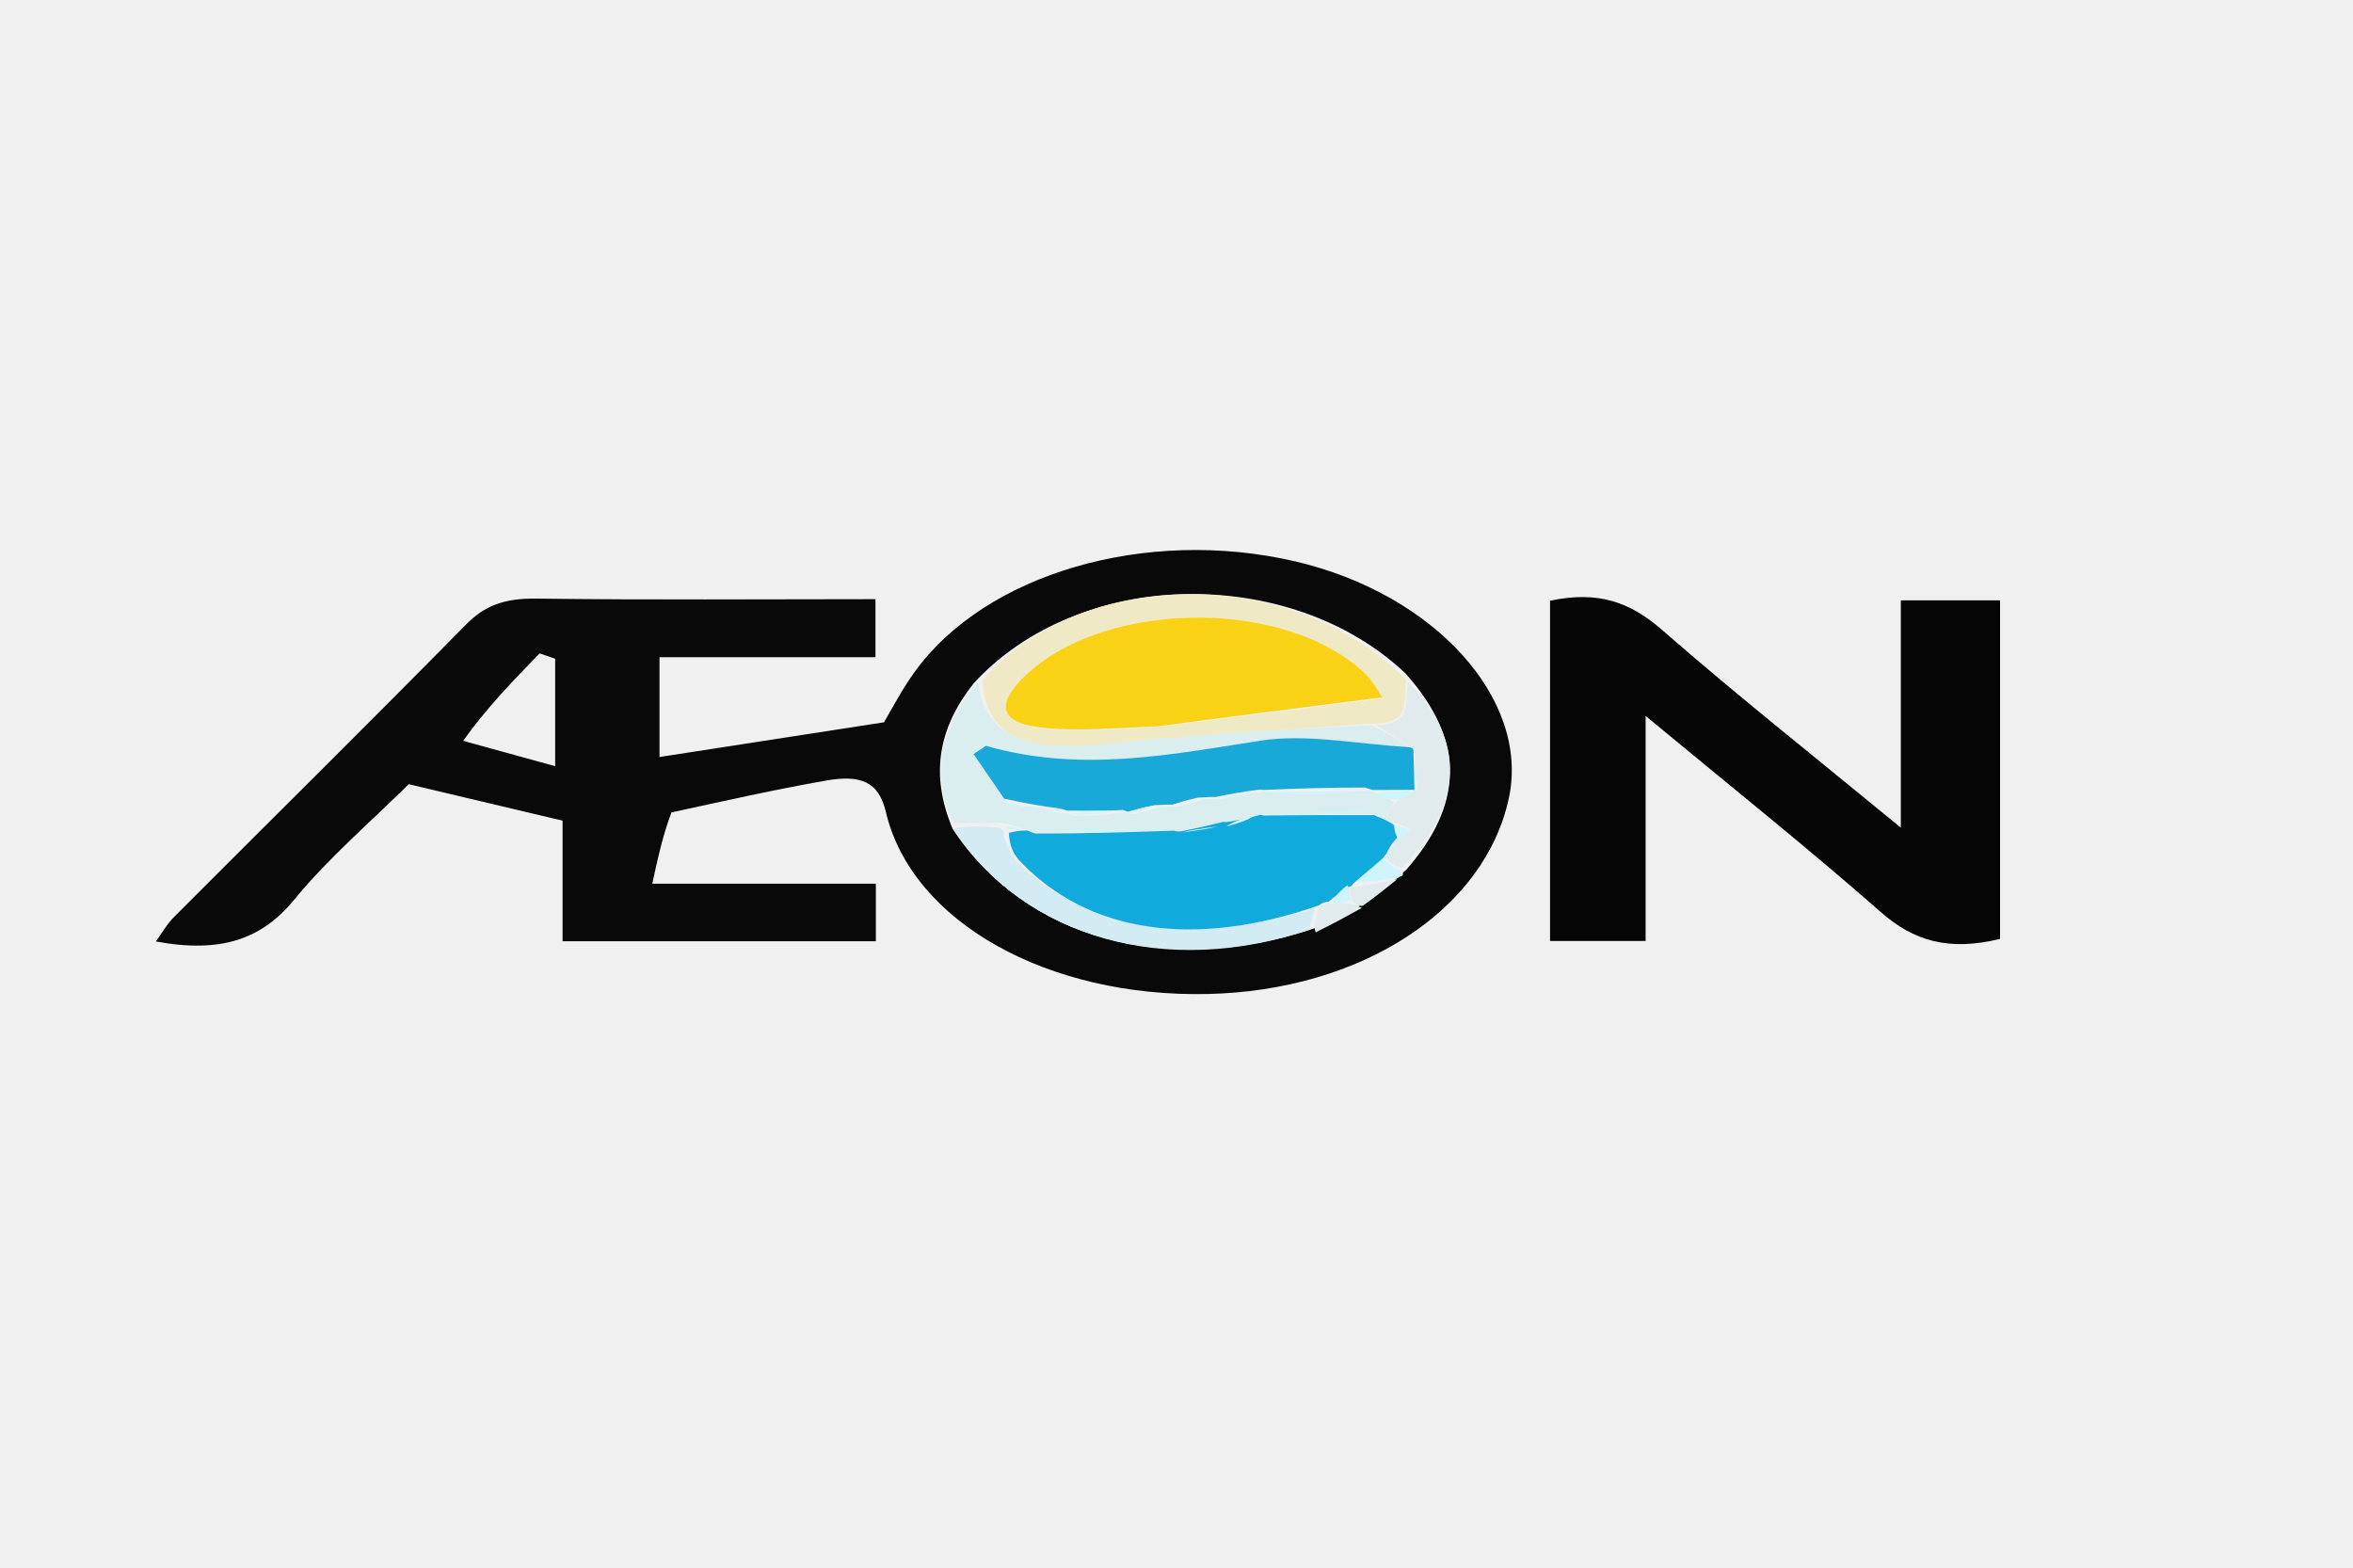
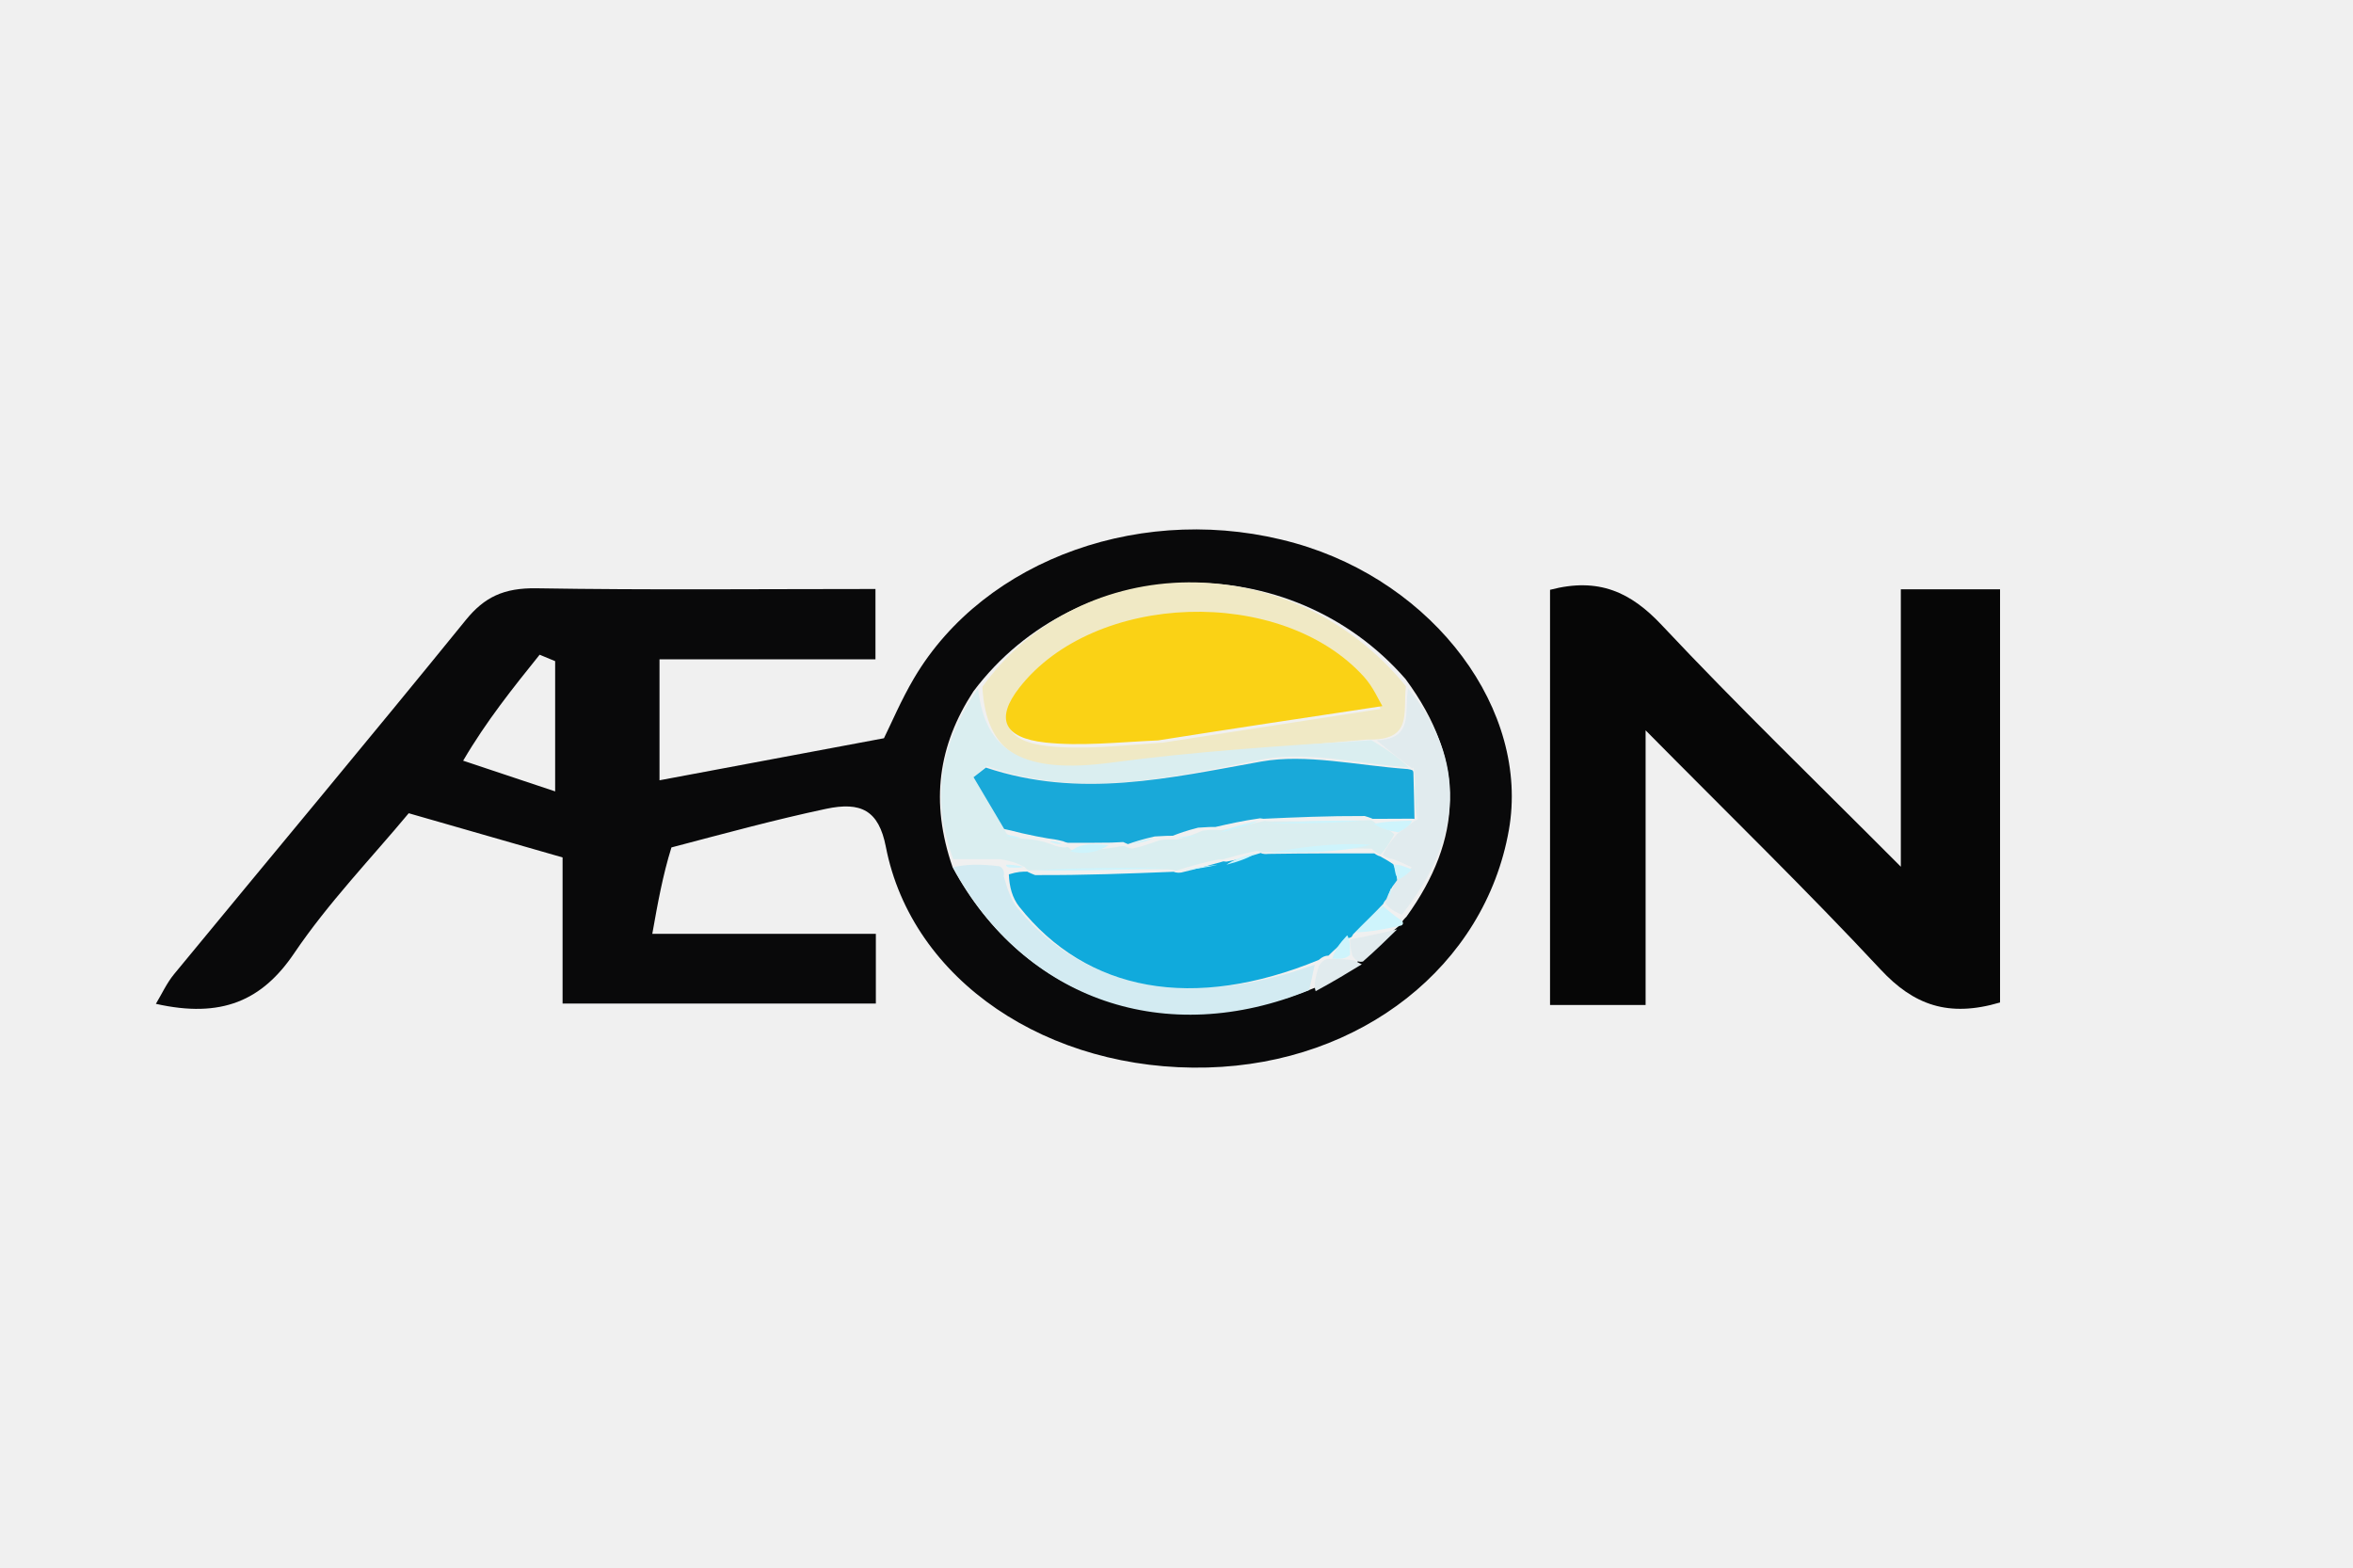
<svg xmlns="http://www.w3.org/2000/svg" width="800" height="533" viewBox="0 0 800 533" fill="none">
  <g clip-path="url(#clip0_967_40)">
-     <path d="M228.283 276.221C225.296 284.181 223.686 291.621 221.773 300.463C248.221 300.463 272.482 300.463 297.783 300.463C297.783 307.53 297.783 313.389 297.783 320.012C262.442 320.012 227.741 320.012 191.272 320.012C191.272 306.096 191.272 292.338 191.272 279.023C173.467 274.804 157.395 270.995 138.96 266.626C126.511 278.991 111.605 291.749 100.028 305.891C89.144 319.187 75.333 324.247 53 320.098C55.013 317.35 56.648 314.313 59.209 311.746C92.258 278.619 125.659 245.669 158.398 212.387C164.68 206 171.291 203.368 182.42 203.519C220.435 204.033 258.472 203.716 297.65 203.716C297.65 210.156 297.65 216.032 297.65 223.438C273.306 223.438 249.136 223.438 224.228 223.438C224.228 235.751 224.228 246.591 224.228 257.383C248.715 253.597 273.488 249.767 300.536 245.585C303.032 241.432 306.361 234.903 310.75 228.759C334.856 195.012 389.665 179.065 440.335 190.865C487.821 201.924 520.205 237.805 512.996 271.372C504.816 309.469 462.767 336.804 410.567 337.96C356.431 339.158 310.028 313.579 301.183 276.047C298.758 265.756 292.663 263.321 280.813 265.397C263.617 268.41 246.698 272.228 228.283 276.221ZM476.125 297.908C476.125 297.908 476.525 296.959 478.189 295.649C497.112 273.991 498.773 252.3 477.851 228.952C438.72 191.92 366.926 193.001 330.949 232.442C319.037 247.544 316.134 263.346 323.881 281.799C348.31 319.064 396.582 332.675 447.668 315.381C452.547 312.826 457.426 310.271 464.255 306.877C467.771 303.99 471.288 301.103 476.125 297.908ZM157.469 251.885C167.741 254.712 178.012 257.54 188.748 260.495C188.748 246.545 188.748 235.253 188.748 223.961C186.989 223.359 185.23 222.756 183.471 222.154C174.424 231.448 165.377 240.742 157.469 251.885Z" fill="#09090A" />
-     <path d="M680 277.226C680 292.115 680 305.685 680 319.229C662.352 323.51 650.56 319.866 639.422 310.076C614.405 288.086 587.907 266.97 559.494 243.41C559.494 270.351 559.494 294.677 559.494 319.933C547.873 319.933 537.855 319.933 527 319.933C527 281.152 527 242.637 527 204.258C543.575 200.696 554.475 204.924 564.983 214.094C590.55 236.406 617.615 257.826 646.268 281.409C646.268 254.477 646.268 229.733 646.268 204.12C657.724 204.12 667.735 204.12 680 204.12C680 227.837 680 251.872 680 277.226Z" fill="#060606" />
-     <path d="M334 231.316C367.594 192.804 439.056 191.712 478 231.15C476.92 238.763 480.434 246.457 464.874 246.105C434.664 248.376 406.007 249.996 377.682 253.167C348.643 256.418 335.248 250.363 334 231.316ZM395.484 246.965C419.72 243.871 443.956 240.777 469.399 237.529C468.099 235.734 466.309 232.068 463.19 229.144C435.357 203.055 372.54 204.816 347.306 232.275C339.324 240.961 341.757 246.59 355.98 247.921C367.92 249.038 380.274 247.845 395.484 246.965Z" fill="#F0E9C5" />
-     <path d="M332.522 232C334.896 250.065 348.39 256.014 377.642 252.82C406.175 249.704 435.043 248.112 466.262 246.538C472.61 249.627 476.459 252.029 479 254.176C461.436 253.062 444.321 249.498 429.106 251.908C397.853 256.859 367.465 263.198 335.427 253.729C334.027 254.692 332.627 255.656 331.226 256.619C334.7 261.814 338.174 267.008 342.363 272.797C344.479 273.689 345.881 273.986 348.431 274.118C351.86 274.311 354.139 274.669 357.207 275.565C359.411 276.329 360.828 276.555 362.407 276.522C362.57 276.263 363.362 276.355 364.098 277.162C369.433 277.549 374.033 277.128 379.473 276.458C380.314 276.208 382.138 276.131 382.138 276.131C382.138 276.131 383.737 276.756 385.056 276.829C388.666 276.193 390.956 275.484 394.165 274.514C396.388 274.25 397.694 274.246 400.268 274.304C403.676 273.621 405.814 272.876 408.841 271.853C411.004 271.58 412.278 271.584 415.094 271.685C421.13 270.841 425.626 269.901 430.151 269.064C430.18 269.168 429.885 269.128 431.609 269.218C443.934 269.228 454.536 269.149 465.633 268.922C466.128 268.774 467.059 269.154 467.696 269.817C470.426 270.998 472.518 271.518 474.05 272.86C472.372 275.324 471.256 276.966 469.373 278.514C468.607 278.421 467.41 277.719 466.425 276.881C453.62 276.626 441.8 277.209 429.606 277.911C429.232 278.03 428.69 277.594 427.222 277.504C422.342 278.281 418.931 279.149 415.523 279.923C415.526 279.829 415.746 279.936 414.344 279.873C408.827 280.79 404.711 281.77 400.187 282.947C399.779 283.142 398.97 282.743 397.094 282.655C380.405 282.632 365.592 282.696 350.321 282.929C349.861 283.097 348.992 282.701 348.396 282.017C345.707 280.822 343.614 280.311 340.069 279.801C333.78 279.805 328.943 279.807 324.106 279.809C316.55 263.32 319.461 247.637 332.522 232Z" fill="#DAEEF0" />
-     <path d="M324 281.718C328.709 280.816 333.524 280.814 339.828 281.434C341.317 282.057 341.515 283.3 341.239 284.232C342.59 287.839 343.613 290.809 345.937 293.144C368.874 316.189 405.152 321.435 447 308.987C446.234 312.051 445.668 314.084 445.102 316.117C396.669 332.48 348.488 319.14 324 281.718Z" fill="#D3EBF2" />
-     <path d="M470.11 278.321C471.197 276.69 472.284 275.059 475.018 272.511C478.188 270.581 479.71 269.568 481.335 268.734C481.437 268.913 480.915 269.005 482.04 268.452C482.321 263.233 481.478 258.567 480.559 254.065C480.482 254.229 480.011 254.3 480.011 254.3C476.263 251.913 472.515 249.527 468 246.487C480.829 246.149 477.383 238.637 478.726 232C498.875 252.24 497.253 273.628 476.638 295C473.109 293.879 471.721 292.742 470.457 291.117C470.58 290.629 471.456 289.861 472.186 289.461C473.324 288.245 473.732 287.429 474.194 286.098C474.248 285.583 475.018 284.712 476.03 284.581C478.012 283.569 478.982 282.689 479.951 281.808C478.107 281.082 476.264 280.356 473.629 279.547C471.761 279.291 470.851 278.91 470.11 278.321Z" fill="#E1EBEE" />
-     <path d="M447.309 317C446.605 315.148 447.164 312.984 448.377 309.267C449.848 307.204 450.784 306.942 453.151 307.009C456.207 307.094 457.953 307.095 460.498 307.527C461.865 308.203 462.432 308.448 463 308.693C458.19 311.358 453.38 314.023 447.309 317Z" fill="#E1EBEE" />
-     <path d="M475 299C471.451 301.845 467.902 304.689 463.369 307.947C461.803 308.129 461.222 307.897 459.841 306.388C459.02 303.948 458.998 302.784 459 301.656C459.024 301.691 458.909 301.644 460.288 301.574C466.111 300.669 470.556 299.835 475 299Z" fill="#E1EBEE" />
-     <path d="M476.366 297.945C471.086 298.964 466.495 299.827 461 300C463.46 296.874 466.823 294.437 470.187 292C471.669 293.174 473.151 294.347 476.053 296.172C477.472 296.822 477.054 297.788 476.366 297.945Z" fill="#CEF4FC" />
-     <path d="M393.735 246.931C379.894 247.459 367.404 248.659 355.332 247.536C340.953 246.198 338.493 240.538 346.563 231.805C372.074 204.198 435.583 202.427 463.722 228.657C466.876 231.597 468.686 235.283 470 237.087C444.277 240.353 419.774 243.464 393.735 246.931Z" fill="#FAD215" />
-     <path d="M470.332 291.643C466.982 294.665 463.759 297.169 460.037 300.455C459.538 301.238 459.652 301.288 458.593 301.525C455.579 303.374 453.625 304.986 451.67 306.597C450.598 306.613 449.649 306.876 448.359 307.845C405.805 322.691 369.49 317.09 346.53 292.492C344.204 289.999 343.179 286.83 343 283.175C346.053 282.378 347.658 282.38 349.262 282.383C349.262 282.383 350.128 282.801 351.919 283.381C368.827 283.45 383.945 282.938 399.062 282.427C399.062 282.427 399.868 282.848 401.62 282.644C407.507 281.449 411.642 280.459 415.778 279.469C415.778 279.469 415.559 279.355 416.954 279.518C421.792 278.787 425.234 277.893 428.676 277C428.676 277 429.216 277.459 431.297 277.274C444.672 277.103 455.965 277.117 467.258 277.131C467.258 277.131 468.45 277.871 469.214 277.969C470.736 278.693 471.667 279.097 473.711 280.264C474.769 282.448 474.884 283.648 475 284.848C475 284.848 474.212 285.772 473.381 286.732C472.151 288.565 471.753 289.438 471.355 290.311C471.355 290.311 470.459 291.125 470.332 291.643Z" fill="#10AADC" />
-     <path d="M383.475 276L381.878 275.391C381.878 275.391 380.054 275.467 377.704 275.562C371.274 275.642 367.194 275.626 363.114 275.61C363.114 275.61 362.323 275.52 361.447 275.158C359.106 274.636 357.641 274.476 356.175 274.317C353.897 273.968 351.619 273.618 347.498 272.816C344.241 272.097 342.828 271.831 341.415 271.566C337.943 266.506 334.472 261.446 331 256.387C332.399 255.448 333.799 254.51 335.198 253.572C367.214 262.794 397.582 256.62 428.814 251.798C444.018 249.451 461.123 252.922 478.674 254.007C479.982 254.256 480.465 254.186 480.541 255.082C480.715 260.209 480.813 264.44 480.91 268.671C480.91 268.671 481.445 268.581 479.903 268.546C474.488 268.54 470.615 268.568 466.741 268.596C466.741 268.596 465.811 268.226 463.983 267.763C451.301 267.724 440.447 268.147 429.593 268.571C429.593 268.571 429.887 268.609 428.416 268.435C422.387 269.162 417.829 270.065 413.271 270.967C411.998 270.963 410.724 270.958 407.342 271.181C403.065 272.123 400.896 272.837 398.727 273.552C397.423 273.555 396.118 273.559 392.603 273.754C388.086 274.629 385.781 275.315 383.475 276Z" fill="#19A9D9" />
-     <path d="M397 282.004C383.698 282.649 368.518 283.196 352 282.932C365.482 282.05 380.302 281.978 397 282.004Z" fill="#CEF4FC" />
-     <path d="M466 276.067C455.572 276.967 444.15 276.952 431 277C441.183 276.426 453.095 275.789 466 276.067Z" fill="#CEF4FC" />
-     <path d="M431 269.999C440.083 269.357 450.878 268.824 463 269.055C453.788 269.915 443.251 270.012 431 269.999Z" fill="#CEF4FC" />
-     <path d="M415 272C417.89 270.904 422.255 269.912 428 269C425.079 270.088 420.777 271.096 415 272Z" fill="#CEF4FC" />
-     <path d="M467 269.889C470.387 269.201 474.442 269.173 480 269C479.869 269.871 478.234 270.885 475.415 272C472.044 271.583 469.855 271.066 467 269.889Z" fill="#CEF4FC" />
-     <path d="M364 276.824C367.341 275.893 371.416 275.912 377 276.11C373.917 276.784 369.326 277.279 364 276.824Z" fill="#CEF4FC" />
-     <path d="M414 281C411.34 281.697 407.323 282.349 402 283C404.677 282.318 408.66 281.637 414 281Z" fill="#CEF4FC" />
-     <path d="M427 277C425.072 278.458 421.717 279.776 417 281C418.949 279.558 422.262 278.209 427 277Z" fill="#CEF4FC" />
-     <path d="M348 281.728C347.109 282.037 345.695 282.036 343.247 281.951C342.213 281.867 342.039 281.295 342 281.008C343.8 280.953 345.638 281.185 348 281.728Z" fill="#CEF4FC" />
-     <path d="M385 276C386.002 275.267 388.344 274.603 392 274C390.989 274.73 388.664 275.4 385 276Z" fill="#CEF4FC" />
-     <path d="M400 274C400.976 273.641 403.326 273.311 407 273C406.007 273.356 403.691 273.692 400 274Z" fill="#CEF4FC" />
-     <path d="M357 275.196C357.627 274.812 358.984 274.981 361 275.796C360.35 276.212 359.039 275.98 357 275.196Z" fill="#CEF4FC" />
-     <path d="M342 273.116C342.828 272.828 344.502 273.072 347 273.881C346.165 274.18 344.505 273.914 342 273.116Z" fill="#CEF4FC" />
-     <path d="M481.962 269C481.128 265.09 481.063 260.606 481 255C481.578 258.728 482.155 263.576 481.962 269Z" fill="#DAEEF0" />
-     <path d="M475.645 285C474.395 284.029 474.269 282.93 474 281.012C475.904 280.898 477.952 281.602 480 282.307C478.923 283.163 477.846 284.018 475.645 285Z" fill="#CEF4FC" />
-     <path d="M472.083 291C471.846 290.485 472.116 289.48 472.915 288C473.159 288.52 472.875 289.515 472.083 291Z" fill="#CEF4FC" />
-     <path d="M453 306.96C453.566 305.015 455.328 303.165 458.024 301C458.978 302.103 458.997 303.521 459 306C457.388 307.059 455.792 307.057 453 306.96Z" fill="#CEF4FC" />
+     <path d="M228.283 288.129C225.296 297.775 223.686 306.792 221.773 317.509C248.221 317.509 272.482 317.509 297.783 317.509C297.783 326.072 297.783 333.173 297.783 341.2C262.442 341.2 227.741 341.2 191.272 341.2C191.272 324.335 191.272 307.662 191.272 291.525C173.467 286.411 157.395 281.795 138.96 276.5C126.511 291.486 111.605 306.947 100.028 324.086C89.144 340.2 75.333 346.333 53 341.304C55.013 337.974 56.648 334.293 59.209 331.182C92.258 291.035 125.659 251.102 158.398 210.767C164.68 203.027 171.291 199.836 182.42 200.019C220.435 200.643 258.472 200.258 297.65 200.258C297.65 208.063 297.65 215.185 297.65 224.16C273.306 224.16 249.136 224.16 224.228 224.16C224.228 239.082 224.228 252.22 224.228 265.299C248.715 260.71 273.488 256.068 300.536 251C303.032 245.967 306.361 238.055 310.75 230.609C334.856 189.71 389.665 170.384 440.335 184.684C487.821 198.086 520.205 241.571 512.996 282.253C504.816 328.423 462.767 361.55 410.567 362.951C356.431 364.404 310.028 333.404 301.183 287.918C298.758 275.447 292.663 272.495 280.813 275.011C263.617 278.663 246.698 283.289 228.283 288.129ZM476.125 314.411C476.125 314.411 476.525 313.261 478.189 311.675C497.112 285.426 498.773 259.138 477.851 230.843C438.72 185.962 366.926 187.273 330.949 235.072C319.037 253.374 316.134 272.526 323.881 294.888C348.31 340.051 396.582 356.546 447.668 335.588C452.547 332.491 457.426 329.395 464.255 325.282C467.771 321.782 471.288 318.283 476.125 314.411ZM157.469 258.635C167.741 262.062 178.012 265.489 188.748 269.071C188.748 252.164 188.748 238.479 188.748 224.794C186.989 224.064 185.23 223.334 183.471 222.603C174.424 233.867 165.377 245.132 157.469 258.635Z" fill="#09090A" />
+     <path d="M680 289.581C680 307.751 680 324.31 680 340.839C662.352 346.063 650.56 341.616 639.422 329.669C614.405 302.833 587.907 277.065 559.494 248.314C559.494 281.191 559.494 310.877 559.494 341.697C547.873 341.697 537.855 341.697 527 341.697C527 294.372 527 247.371 527 200.535C543.575 196.188 554.475 201.347 564.983 212.539C590.55 239.766 617.615 265.906 646.268 294.686C646.268 261.819 646.268 231.624 646.268 200.366C657.724 200.366 667.735 200.366 680 200.366C680 229.309 680 258.641 680 289.581Z" fill="#060606" />
+     <path d="M334 233.518C367.594 186.859 439.056 185.536 478 233.316C476.92 242.54 480.434 251.862 464.874 251.435C434.664 254.186 406.007 256.149 377.682 259.991C348.643 263.929 335.248 256.593 334 233.518ZM395.484 252.477C419.72 248.729 443.956 244.98 469.399 241.044C468.099 238.87 466.309 234.429 463.19 230.886C435.357 199.278 372.54 201.412 347.306 234.68C339.324 245.202 341.757 252.023 355.98 253.635C367.92 254.989 380.274 253.542 395.484 252.477Z" fill="#F0E9C5" />
+     <path d="M332.522 234C334.896 255.961 348.39 263.194 377.642 259.311C406.175 255.523 435.043 253.587 466.262 251.673C472.61 255.429 476.459 258.349 479 260.959C461.436 259.604 444.321 255.272 429.106 258.202C397.853 264.22 367.465 271.927 335.427 260.415C334.027 261.587 332.627 262.758 331.226 263.929C334.7 270.244 338.174 276.559 342.363 283.597C344.479 284.681 345.881 285.042 348.431 285.202C351.86 285.437 354.139 285.872 357.207 286.962C359.411 287.89 360.828 288.164 362.407 288.125C362.57 287.81 363.362 287.922 364.098 288.903C369.433 289.373 374.033 288.862 379.473 288.047C380.314 287.743 382.138 287.649 382.138 287.649C382.138 287.649 383.737 288.409 385.056 288.498C388.666 287.725 390.956 286.863 394.165 285.684C396.388 285.363 397.694 285.358 400.268 285.429C403.676 284.598 405.814 283.692 408.841 282.448C411.004 282.117 412.278 282.122 415.094 282.244C421.13 281.218 425.626 280.075 430.151 279.058C430.18 279.185 429.885 279.136 431.609 279.245C443.934 279.258 454.536 279.161 465.633 278.885C466.128 278.706 467.059 279.168 467.696 279.973C470.426 281.41 472.518 282.041 474.05 283.673C472.372 286.668 471.256 288.664 469.373 290.546C468.607 290.433 467.41 289.58 466.425 288.561C453.62 288.251 441.8 288.96 429.606 289.814C429.232 289.958 428.69 289.429 427.222 289.319C422.342 290.264 418.931 291.319 415.523 292.259C415.526 292.145 415.746 292.275 414.344 292.198C408.827 293.313 404.711 294.505 400.187 295.935C399.779 296.173 398.97 295.688 397.094 295.581C380.405 295.553 365.592 295.631 350.321 295.914C349.861 296.118 348.992 295.636 348.396 294.806C345.707 293.353 343.614 292.731 340.069 292.111C333.78 292.116 328.943 292.118 324.106 292.121C316.55 272.075 319.461 253.01 332.522 234Z" fill="#DAEEF0" />
+     <path d="M324 294.872C328.709 293.776 333.524 293.774 339.828 294.527C341.317 295.284 341.515 296.793 341.239 297.925C342.59 302.305 343.613 305.911 345.937 308.746C368.874 336.729 405.152 343.1 447 327.984C446.234 331.705 445.668 334.174 445.102 336.643C396.669 356.511 348.488 340.313 324 294.872Z" fill="#D3EBF2" />
+     <path d="M470.11 290.615C471.197 288.621 472.284 286.627 475.018 283.513C478.188 281.155 479.71 279.917 481.335 278.897C481.437 279.116 480.915 279.229 482.04 278.552C482.321 272.173 481.478 266.47 480.559 260.968C480.482 261.169 480.011 261.256 480.011 261.256C476.263 258.339 472.515 255.421 468 251.706C480.829 251.293 477.383 242.112 478.726 234C498.875 258.737 497.253 284.879 476.638 311C473.109 309.63 471.721 308.24 470.457 306.254C470.58 305.657 471.456 304.72 472.186 304.23C473.324 302.743 473.732 301.746 474.194 300.12C474.248 299.49 475.018 298.425 476.03 298.266C478.012 297.029 478.982 295.953 479.951 294.876C478.107 293.989 476.264 293.102 473.629 292.113C471.761 291.8 470.851 291.335 470.11 290.615Z" fill="#E1EBEE" />
+     <path d="M447.309 337C446.605 334.963 447.164 332.583 448.377 328.493C449.848 326.225 450.784 325.936 453.151 326.01C456.207 326.103 457.953 326.105 460.498 326.58C461.865 327.323 462.432 327.593 463 327.863C458.19 330.794 453.38 333.725 447.309 337Z" fill="#E1EBEE" />
+     <path d="M475 316C471.451 319.477 467.902 322.954 463.369 326.935C461.803 327.157 461.222 326.874 459.841 325.03C459.02 322.047 458.998 320.625 459 319.246C459.024 319.289 458.909 319.232 460.288 319.146C466.111 318.04 470.556 317.02 475 316Z" fill="#E1EBEE" />
+     <path d="M476.366 314.688C471.086 315.835 466.495 316.805 461 317C463.46 313.483 466.823 310.741 470.187 308C471.669 309.32 473.151 310.641 476.053 312.693C477.472 313.425 477.054 314.512 476.366 314.688Z" fill="#CEF4FC" />
+     <path d="M393.735 251.734C379.894 252.359 367.404 253.78 355.332 252.45C340.953 250.866 338.493 244.163 346.563 233.822C372.074 201.129 435.583 199.032 463.722 230.094C466.876 233.575 468.686 237.94 470 240.077C444.277 243.944 419.774 247.628 393.735 251.734Z" fill="#FAD215" />
+     <path d="M470.332 307.272C466.982 310.836 463.759 313.789 460.037 317.665C459.538 318.589 459.652 318.647 458.593 318.927C455.579 321.108 453.625 323.009 451.67 324.91C450.598 324.929 449.649 325.239 448.359 326.381C405.805 343.892 369.49 337.286 346.53 308.273C344.204 305.333 343.179 301.594 343 297.283C346.053 296.343 347.658 296.346 349.262 296.349C349.262 296.349 350.128 296.842 351.919 297.526C368.827 297.607 383.945 297.004 399.062 296.401C399.062 296.401 399.868 296.898 401.62 296.657C407.507 295.248 411.642 294.08 415.778 292.912C415.778 292.912 415.559 292.778 416.954 292.97C421.792 292.107 425.234 291.054 428.676 290C428.676 290 429.216 290.541 431.297 290.323C444.672 290.121 455.965 290.138 467.258 290.155C467.258 290.155 468.45 291.027 469.214 291.143C470.736 291.996 471.667 292.473 473.711 293.85C474.769 296.425 474.884 297.841 475 299.256C475 299.256 474.212 300.347 473.381 301.479C472.151 303.641 471.753 304.671 471.355 305.701C471.355 305.701 470.459 306.66 470.332 307.272Z" fill="#10AADC" />
+     <path d="M383.475 287L381.878 286.294C381.878 286.294 380.054 286.381 377.704 286.492C371.274 286.585 367.194 286.566 363.114 286.548C363.114 286.548 362.323 286.444 361.447 286.023C359.106 285.417 357.641 285.232 356.175 285.047C353.897 284.642 351.619 284.237 347.498 283.307C344.241 282.473 342.828 282.164 341.415 281.856C337.943 275.987 334.472 270.118 331 264.249C332.399 263.16 333.799 262.072 335.198 260.983C367.214 271.681 397.582 264.519 428.814 258.926C444.018 256.203 461.123 260.229 478.674 261.488C479.982 261.777 480.465 261.696 480.541 262.735C480.715 268.683 480.813 273.591 480.91 278.499C480.91 278.499 481.445 278.394 479.903 278.354C474.488 278.346 470.615 278.379 466.741 278.411C466.741 278.411 465.811 277.982 463.983 277.446C451.301 277.4 440.447 277.891 429.593 278.382C429.593 278.382 429.887 278.427 428.416 278.224C422.387 279.068 417.829 280.115 413.271 281.162C411.998 281.157 410.724 281.152 407.342 281.41C403.065 282.502 400.896 283.331 398.727 284.16C397.423 284.164 396.118 284.169 392.603 284.394C388.086 285.41 385.781 286.205 383.475 287Z" fill="#19A9D9" />
+     <path d="M397 295.004C383.698 295.649 368.518 296.196 352 295.932C365.482 295.05 380.302 294.978 397 295.004Z" fill="#CEF4FC" />
+     <path d="M466 287.202C455.572 289.902 444.15 289.857 431 290C441.183 288.278 453.095 286.368 466 287.202Z" fill="#CEF4FC" />
+     <path d="M431 279.999C440.083 279.357 450.878 278.824 463 279.055C453.788 279.915 443.251 280.012 431 279.999Z" fill="#CEF4FC" />
+     <path d="M415 283C417.89 281.539 422.255 280.216 428 279C425.079 280.451 420.777 281.794 415 283Z" fill="#CEF4FC" />
+     <path d="M467 280.186C470.387 279.268 474.442 279.23 480 279C479.869 280.161 478.234 281.514 475.415 283C472.044 282.444 469.855 281.754 467 280.186Z" fill="#CEF4FC" />
+     <path d="M364 289.472C367.341 286.678 371.416 286.736 377 287.33C373.917 289.351 369.326 290.838 364 289.472Z" fill="#CEF4FC" />
+     <path d="M414 294C411.34 294.697 407.323 295.349 402 296C404.677 295.318 408.66 294.637 414 294Z" fill="#CEF4FC" />
+     <path d="M427 290C425.072 291.458 421.717 292.776 417 294C418.949 292.558 422.262 291.209 427 290Z" fill="#CEF4FC" />
+     <path d="M348 294.728C347.109 295.037 345.695 295.036 343.247 294.951C342.213 294.867 342.039 294.295 342 294.008C343.8 293.953 345.638 294.185 348 294.728Z" fill="#CEF4FC" />
+     <path d="M385 287C386.002 286.267 388.344 285.603 392 285C390.989 285.73 388.664 286.4 385 287Z" fill="#CEF4FC" />
+     <path d="M400 285C400.976 284.641 403.326 284.311 407 284C406.007 284.356 403.691 284.692 400 285Z" fill="#CEF4FC" />
+     <path d="M357 286.196C357.627 285.812 358.984 285.981 361 286.796C360.35 287.212 359.039 286.98 357 286.196Z" fill="#CEF4FC" />
+     <path d="M342 284.116C342.828 283.828 344.502 284.072 347 284.881C346.165 285.18 344.505 284.914 342 284.116Z" fill="#CEF4FC" />
+     <path d="M481.962 279C481.128 274.253 481.063 268.807 481 262C481.578 266.527 482.155 272.414 481.962 279Z" fill="#DAEEF0" />
+     <path d="M475.645 299C474.395 297.786 474.269 296.413 474 294.015C475.904 293.872 477.952 294.753 480 295.634C478.923 296.703 477.846 297.772 475.645 299Z" fill="#CEF4FC" />
+     <path d="M472.083 306C471.846 305.313 472.116 303.974 472.915 302C473.159 302.693 472.875 304.021 472.083 306Z" fill="#CEF4FC" />
+     <path d="M453 325.946C453.566 323.353 455.328 320.886 458.024 318C458.978 319.47 458.997 321.361 459 324.666C457.388 326.079 455.792 326.076 453 325.946Z" fill="#CEF4FC" />
  </g>
  <defs>
    <clipPath id="clip0_967_40">
      <rect width="800" height="533" fill="white" />
    </clipPath>
  </defs>
</svg>
